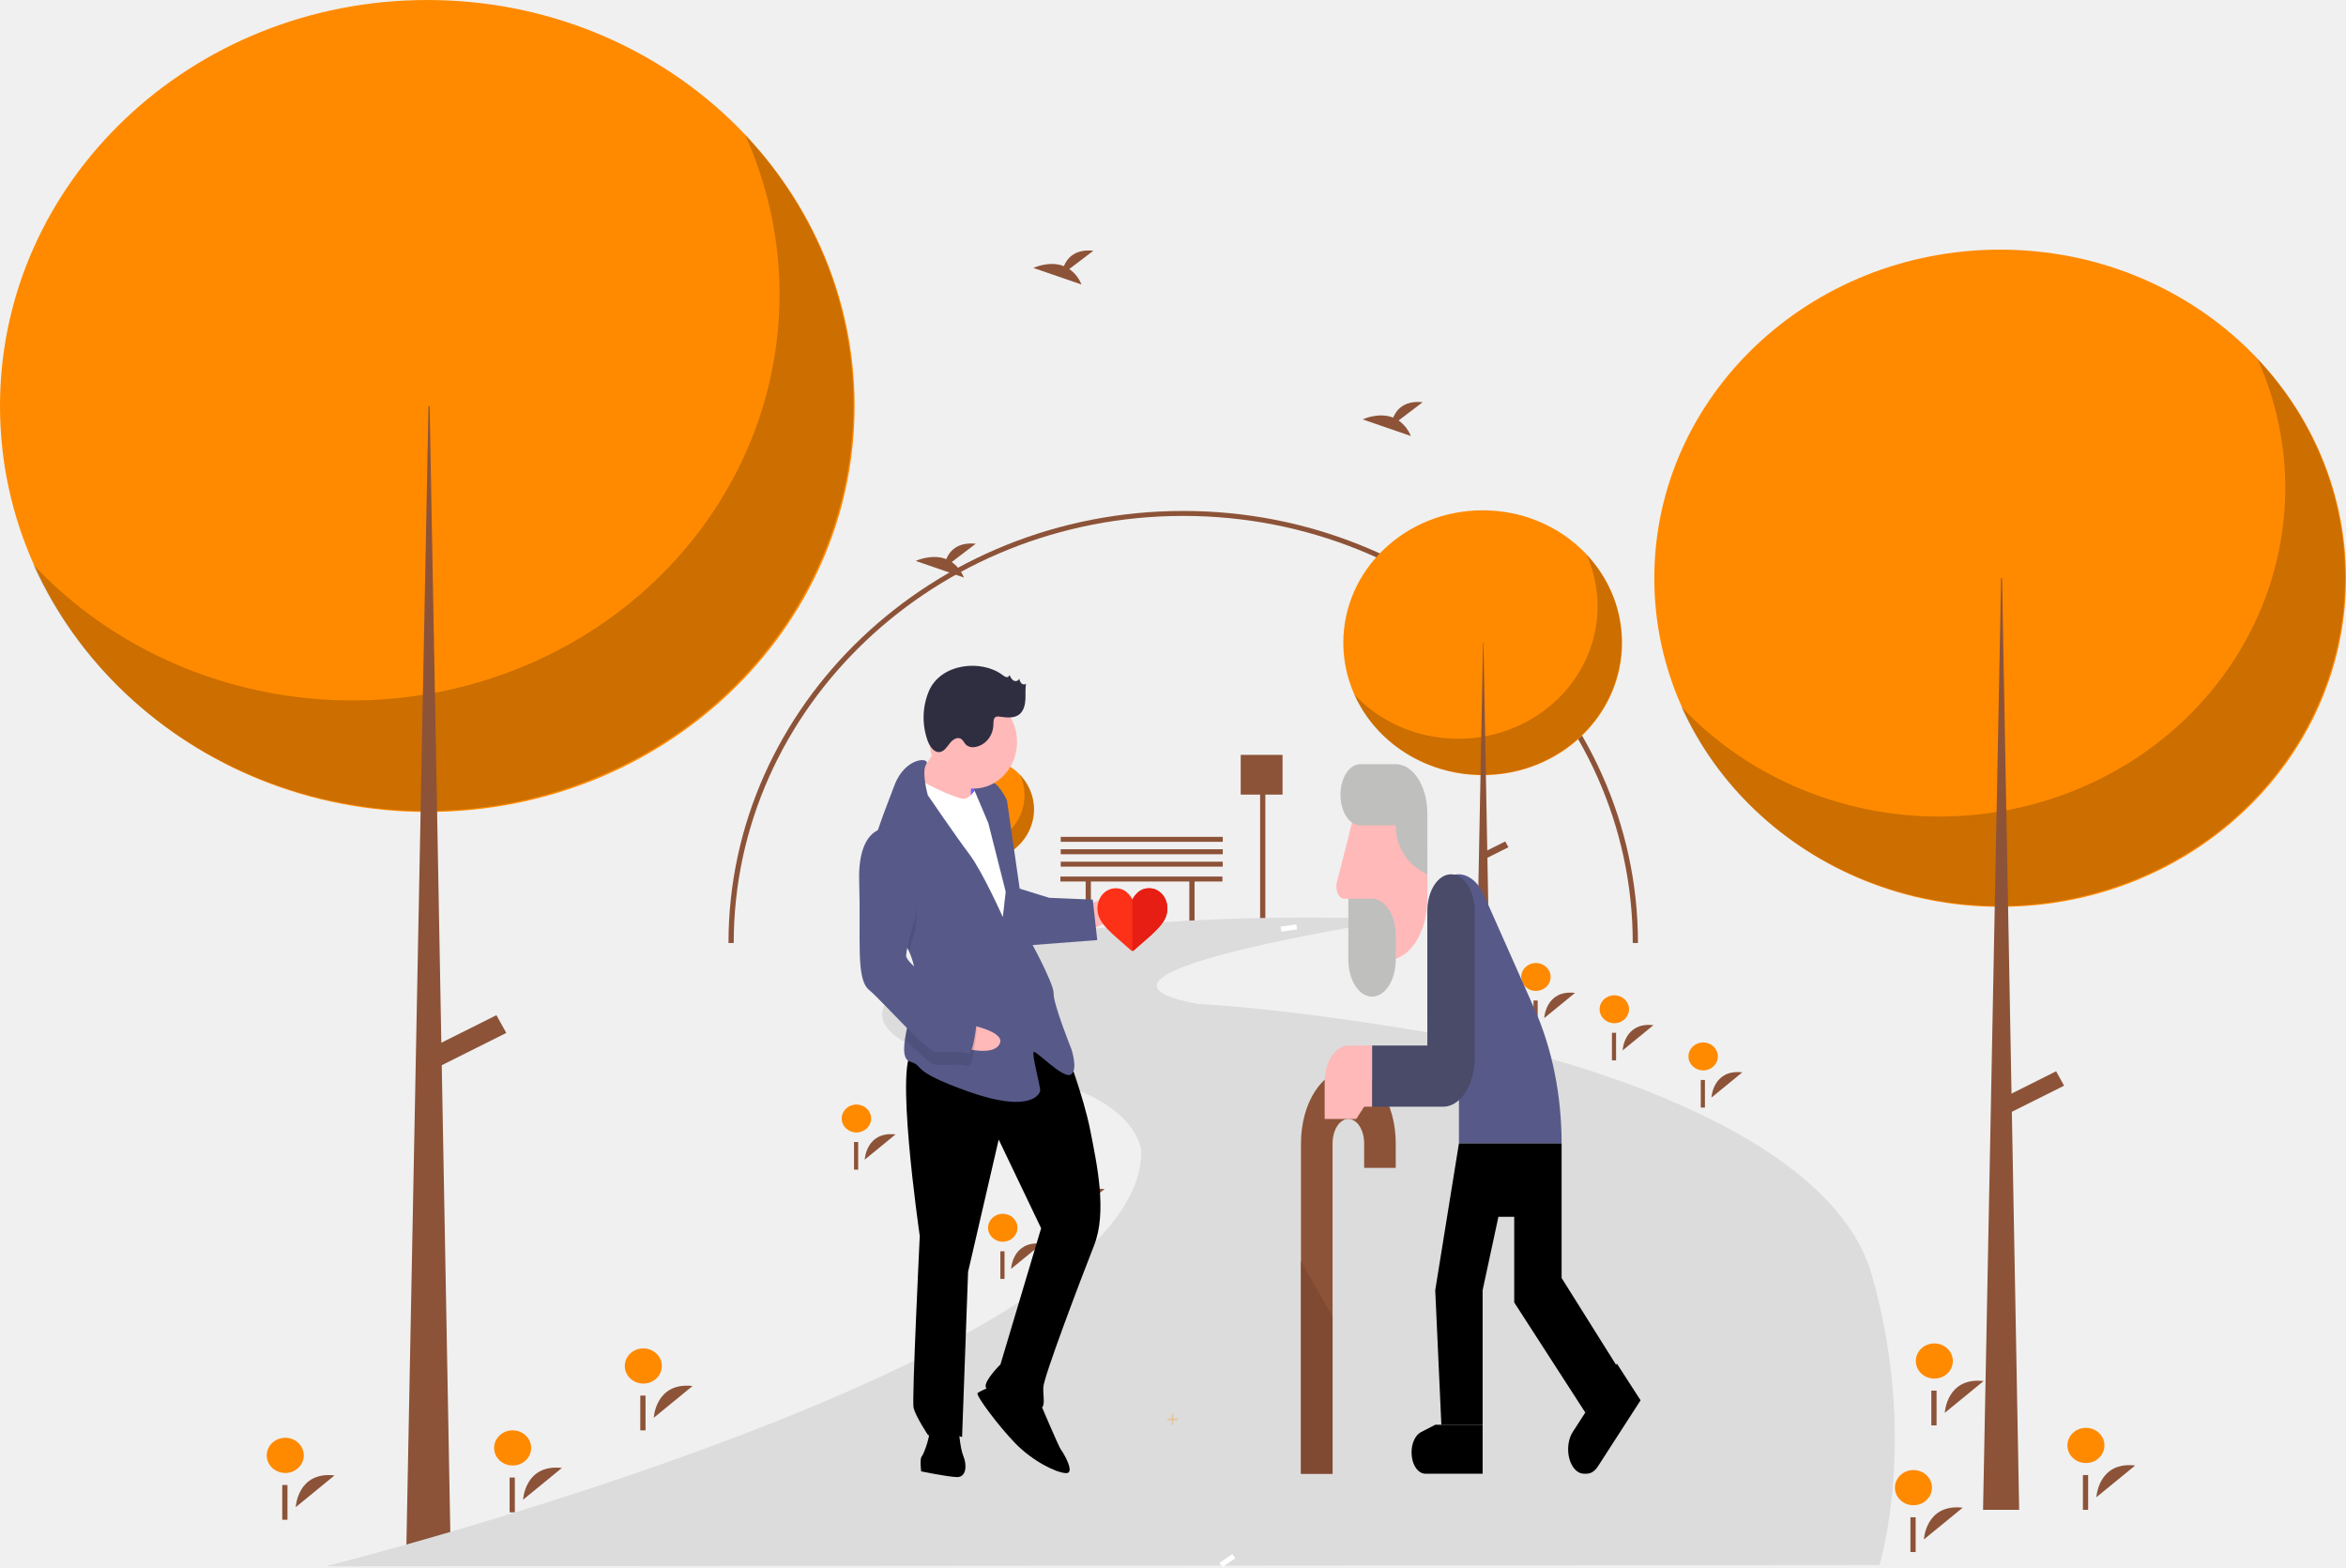
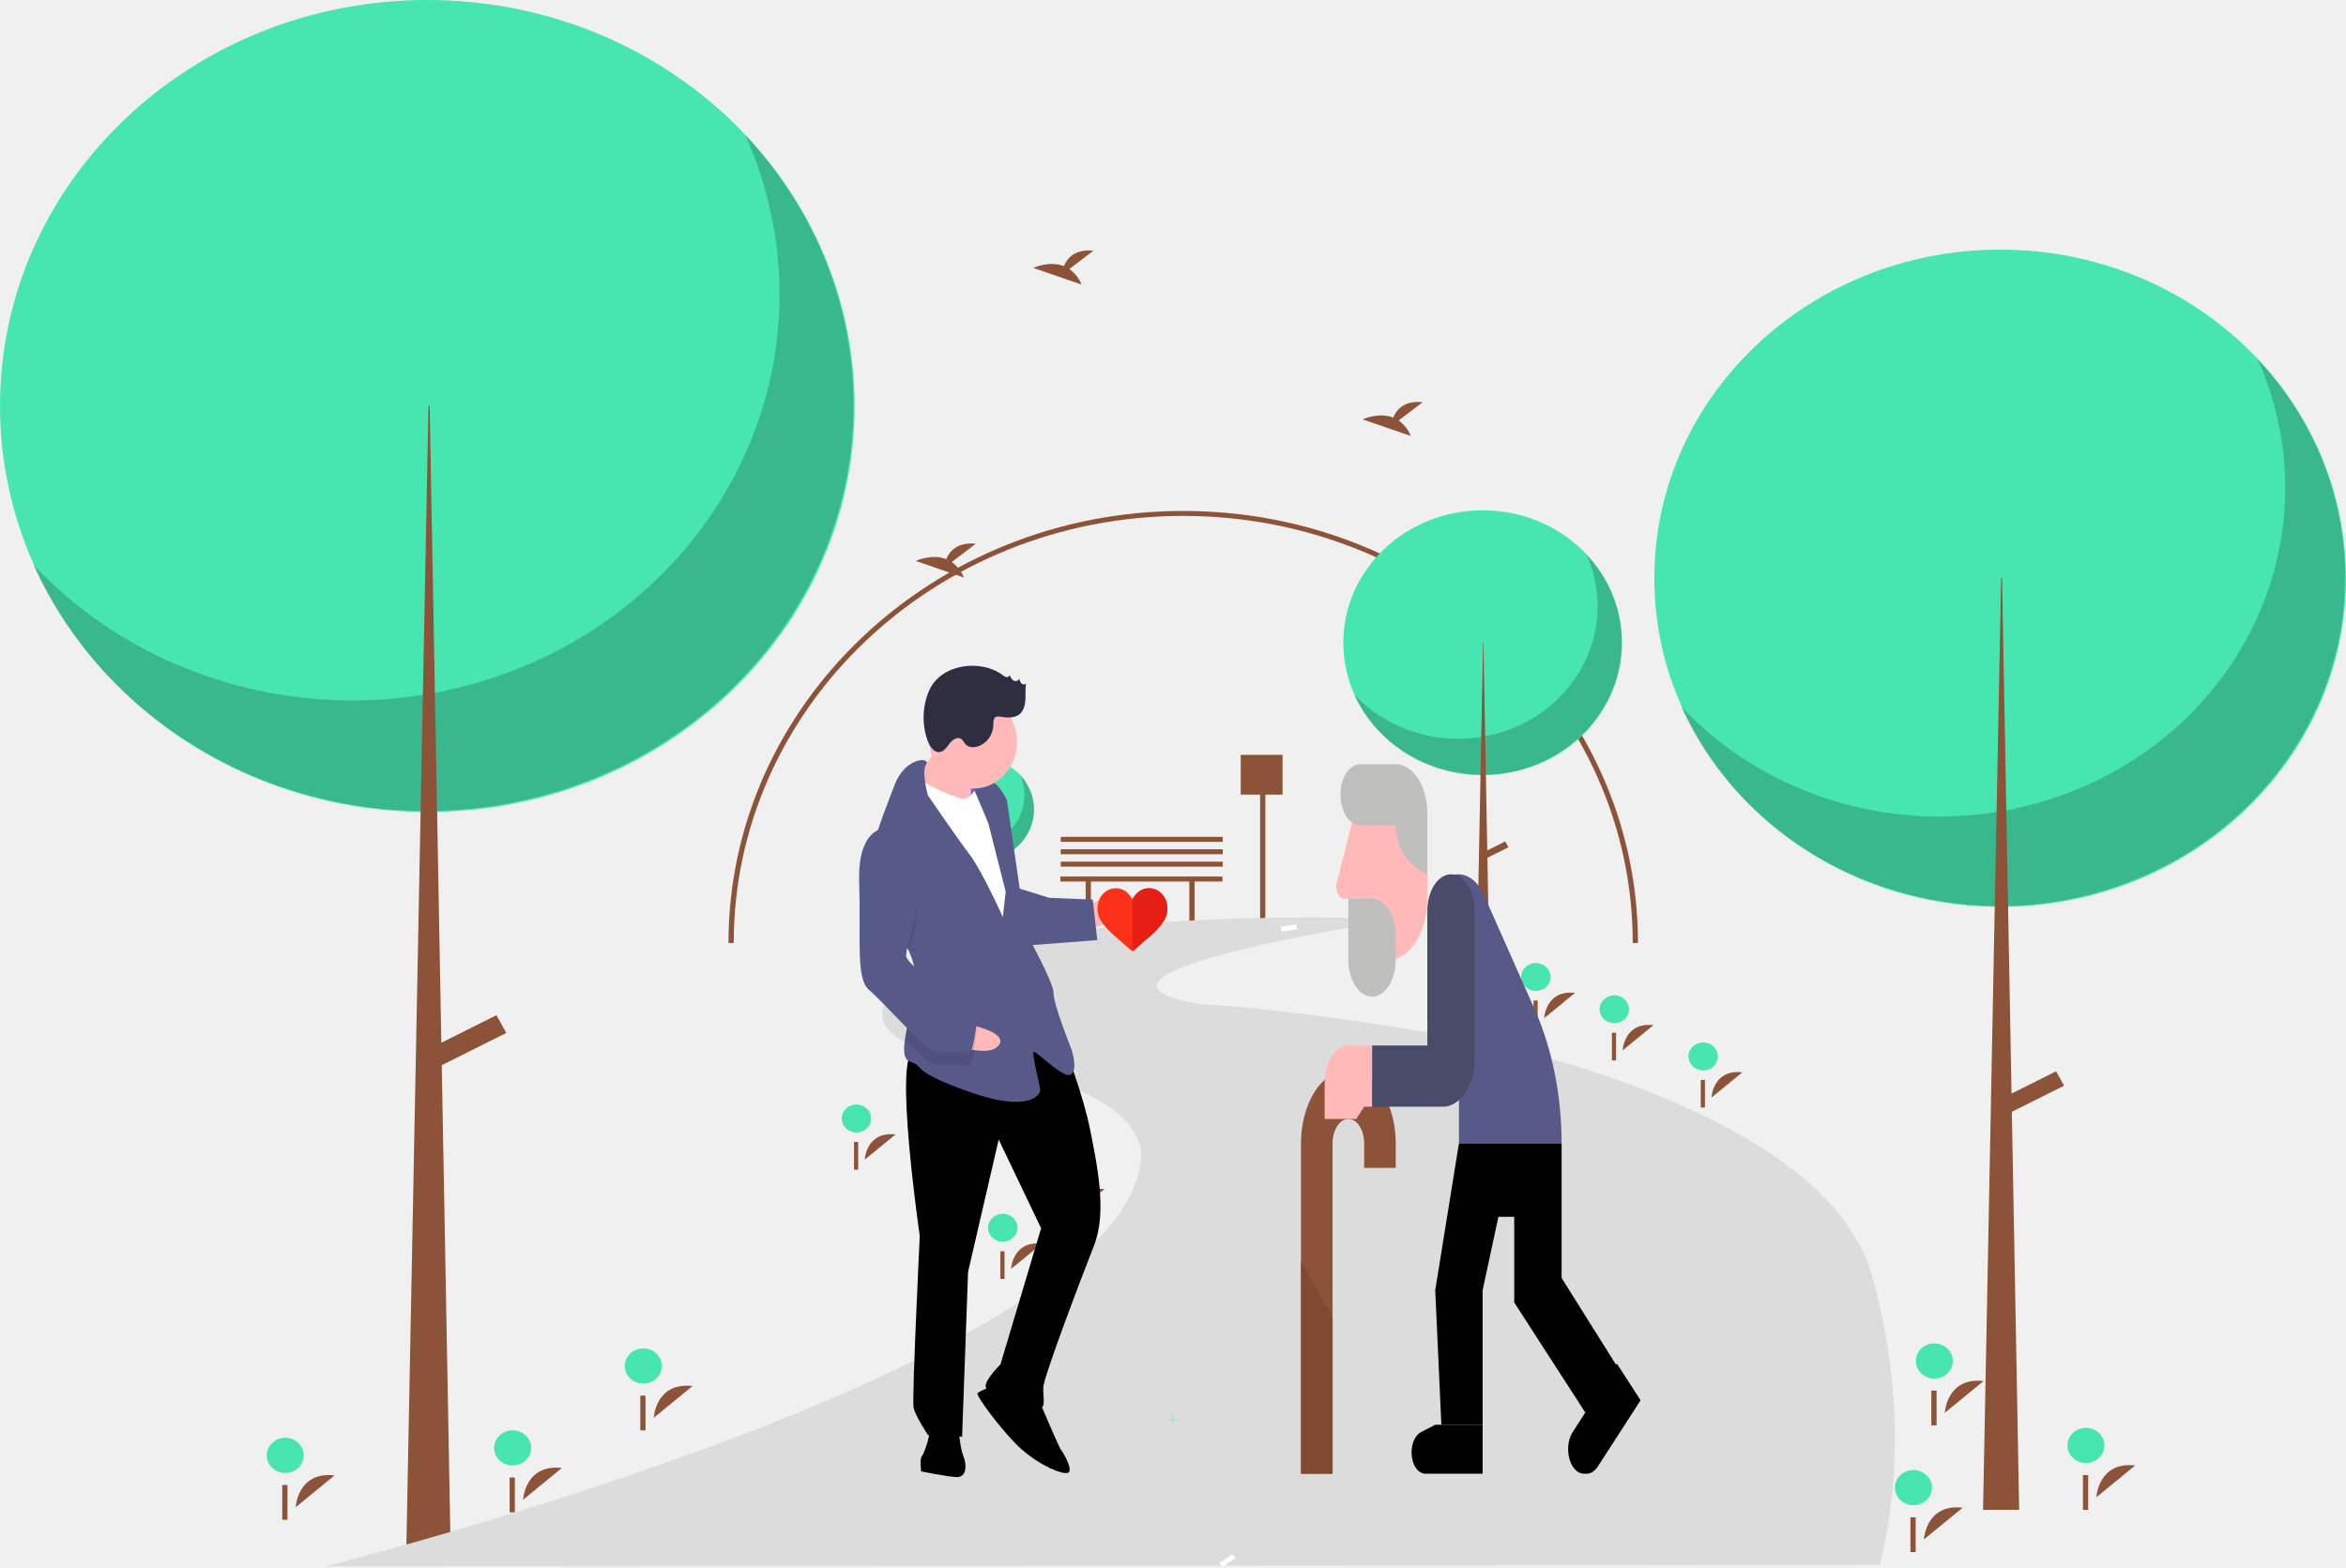
<svg xmlns="http://www.w3.org/2000/svg" width="3800" height="2539" viewBox="0 0 3800 2539" fill="none">
  <path d="M1980.07 1419.86H1717.61V1427.91H1758.54V1504.33H1767.01V1427.91H1926.44V1504.33H1934.9V1427.91H1980.07V1419.86Z" fill="#8C5338" />
  <path d="M2077.43 1222.78H2009.7V1287.13H2041.1V1503.98H2049.57V1287.13H2077.43V1222.78Z" fill="#8C5338" />
  <path d="M1980.59 1395.8H1718.13V1403.84H1980.59V1395.8Z" fill="#8C5338" />
  <path d="M1980.59 1375.69H1718.13V1383.73H1980.59V1375.69Z" fill="#8C5338" />
  <path d="M1980.59 1355.58H1718.13V1363.62H1980.59V1355.58Z" fill="#8C5338" />
  <path d="M2653.15 1527.52H2644.68C2644.68 1146.05 2318.05 835.7 1916.57 835.7C1515.09 835.7 1188.46 1146.05 1188.46 1527.52H1179.99C1179.99 1141.61 1510.42 827.655 1916.57 827.655C2322.72 827.655 2653.15 1141.61 2653.15 1527.52Z" fill="#8C5338" />
-   <path d="M692.13 1315.26C1074.38 1315.26 1384.26 1020.83 1384.26 657.628C1384.26 294.43 1074.38 0 692.13 0C309.877 0 0 294.43 0 657.628C0 1020.83 309.877 1315.26 692.13 1315.26Z" fill="#FF8A00" />
-   <path opacity="0.2" d="M1206.98 218.384C1271.54 361.873 1280.3 522.5 1231.69 671.56C1183.08 820.621 1080.27 948.401 941.632 1032.07C802.995 1115.74 637.564 1149.84 474.899 1128.28C312.235 1106.73 162.938 1030.92 53.686 914.398C93.124 1002.06 152.151 1080.54 226.676 1144.37C301.201 1208.21 389.442 1255.9 485.287 1284.11C581.132 1312.33 682.288 1320.42 781.746 1307.8C881.205 1295.19 976.589 1262.18 1061.29 1211.07C1145.99 1159.95 1217.98 1091.95 1272.27 1011.77C1326.57 931.594 1361.87 841.16 1375.72 746.734C1389.58 652.309 1381.67 556.15 1352.53 464.919C1323.39 373.688 1273.73 289.567 1206.98 218.384Z" fill="black" />
+   <path d="M692.13 1315.26C1074.38 1315.26 1384.26 1020.83 1384.26 657.628C1384.26 294.43 1074.38 0 692.13 0C309.877 0 0 294.43 0 657.628C0 1020.83 309.877 1315.26 692.13 1315.26Z" fill="#47E6B1" />
+   <path opacity="0.2" d="M1206.98 218.384C1271.54 361.873 1280.3 522.5 1231.69 671.56C1183.08 820.621 1080.27 948.401 941.632 1032.07C802.995 1115.74 637.564 1149.84 474.899 1128.28C312.235 1106.73 162.938 1030.92 53.686 914.398C93.124 1002.06 152.151 1080.54 226.676 1144.37C301.201 1208.21 389.442 1255.9 485.287 1284.11C581.132 1312.33 682.288 1320.42 781.747 1307.8C881.205 1295.19 976.589 1262.18 1061.29 1211.07C1145.99 1159.95 1217.98 1091.95 1272.27 1011.77C1326.57 931.594 1361.87 841.16 1375.72 746.734C1389.58 652.309 1381.67 556.15 1352.53 464.919C1323.39 373.688 1273.73 289.567 1206.98 218.384Z" fill="black" />
  <path d="M694.031 657.629H695.931L730.157 2522.11H657.904L694.031 657.629Z" fill="#8C5338" />
-   <path d="M820.055 1673.2L804.111 1644.42L689.7 1701.66L705.644 1730.43L820.055 1673.2Z" fill="#8C5338" />
-   <path d="M3239.81 1468.9C3549.19 1468.9 3800 1230.59 3800 936.631C3800 642.669 3549.19 404.366 3239.81 404.366C2930.43 404.366 2679.62 642.669 2679.62 936.631C2679.62 1230.59 2930.43 1468.9 3239.81 1468.9Z" fill="#FF8A00" />
+   <path d="M820.056 1673.2L804.111 1644.43L689.7 1701.66L705.644 1730.43L820.056 1673.2Z" fill="#8C5338" />
+   <path d="M3239.81 1468.9C3549.19 1468.9 3800 1230.59 3800 936.631C3800 642.669 3549.19 404.366 3239.81 404.366C2930.43 404.366 2679.62 642.669 2679.62 936.631C2679.62 1230.59 2930.43 1468.9 3239.81 1468.9Z" fill="#47E6B1" />
  <path opacity="0.2" d="M3656.51 581.12C3708.77 697.256 3715.86 827.263 3676.51 947.908C3637.17 1068.55 3553.96 1171.98 3441.75 1239.69C3329.54 1307.41 3195.65 1335.01 3063.99 1317.57C2932.34 1300.12 2811.5 1238.76 2723.07 1144.45C2754.99 1215.41 2802.77 1278.92 2863.09 1330.59C2923.4 1382.26 2994.82 1420.85 3072.4 1443.69C3149.97 1466.53 3231.85 1473.07 3312.34 1462.86C3392.84 1452.66 3470.04 1425.94 3538.6 1384.57C3607.15 1343.2 3665.42 1288.16 3709.36 1223.26C3753.31 1158.37 3781.88 1085.18 3793.09 1008.75C3804.31 932.327 3797.9 854.498 3774.32 780.658C3750.74 706.819 3710.54 638.734 3656.51 581.12Z" fill="black" />
  <path d="M3241.35 936.628H3242.89L3270.59 2445.69H3212.11L3241.35 936.628Z" fill="#8C5338" />
  <path d="M3343.35 1758.61L3330.45 1735.32L3237.84 1781.64L3250.75 1804.93L3343.35 1758.61Z" fill="#8C5338" />
-   <path d="M1586.74 1394.97C1635.45 1394.97 1674.93 1357.46 1674.93 1311.18C1674.93 1264.91 1635.45 1227.39 1586.74 1227.39C1538.04 1227.39 1498.56 1264.91 1498.56 1311.18C1498.56 1357.46 1538.04 1394.97 1586.74 1394.97Z" fill="#FF8A00" />
+   <path d="M1586.74 1394.97C1635.45 1394.97 1674.93 1357.46 1674.93 1311.18C1674.93 1264.9 1635.45 1227.39 1586.74 1227.39C1538.04 1227.39 1498.56 1264.9 1498.56 1311.18C1498.56 1357.46 1538.04 1394.97 1586.74 1394.97Z" fill="#47E6B1" />
  <path opacity="0.2" d="M1652.34 1255.21C1660.57 1273.5 1661.68 1293.96 1655.49 1312.96C1649.3 1331.95 1636.2 1348.23 1618.53 1358.89C1600.87 1369.55 1579.79 1373.9 1559.06 1371.15C1538.34 1368.4 1519.32 1358.74 1505.4 1343.9C1510.42 1355.07 1517.94 1365.06 1527.44 1373.2C1536.93 1381.33 1548.18 1387.41 1560.39 1391C1572.6 1394.6 1585.49 1395.63 1598.16 1394.02C1610.83 1392.41 1622.99 1388.21 1633.78 1381.7C1644.57 1375.18 1653.74 1366.52 1660.66 1356.3C1667.58 1346.09 1672.08 1334.57 1673.84 1322.53C1675.61 1310.5 1674.6 1298.25 1670.89 1286.63C1667.17 1275 1660.85 1264.28 1652.34 1255.21Z" fill="black" />
  <path d="M1586.99 1311.18H1587.23L1591.59 1548.74H1582.38L1586.99 1311.18Z" fill="#8C5338" />
  <path d="M1603.04 1440.58L1601.01 1436.91L1586.43 1444.21L1588.46 1447.87L1603.04 1440.58Z" fill="#8C5338" />
-   <path d="M2401.64 1255.63C2526.32 1255.63 2627.4 1159.59 2627.4 1041.12C2627.4 922.647 2526.32 826.607 2401.64 826.607C2276.95 826.607 2175.87 922.647 2175.87 1041.12C2175.87 1159.59 2276.95 1255.63 2401.64 1255.63Z" fill="#FF8A00" />
-   <path opacity="0.2" d="M2569.57 897.841C2590.63 944.646 2593.49 997.041 2577.63 1045.66C2561.78 1094.29 2528.24 1135.97 2483.02 1163.26C2437.8 1190.55 2383.84 1201.67 2330.78 1194.64C2277.72 1187.61 2229.02 1162.88 2193.38 1124.87C2206.25 1153.47 2225.5 1179.07 2249.81 1199.89C2274.12 1220.71 2302.9 1236.27 2334.17 1245.47C2365.43 1254.68 2398.42 1257.31 2430.87 1253.2C2463.31 1249.09 2494.42 1238.32 2522.05 1221.64C2549.68 1204.97 2573.16 1182.79 2590.87 1156.64C2608.58 1130.48 2620.1 1100.98 2624.62 1070.18C2629.14 1039.38 2626.56 1008.02 2617.05 978.258C2607.55 948.5 2591.35 921.06 2569.57 897.841Z" fill="black" />
+   <path d="M2401.64 1255.63C2526.32 1255.63 2627.4 1159.59 2627.4 1041.12C2627.4 922.647 2526.32 826.607 2401.64 826.607C2276.95 826.607 2175.87 922.647 2175.87 1041.12C2175.87 1159.59 2276.95 1255.63 2401.64 1255.63Z" fill="#47E6B1" />
+   <path opacity="0.2" d="M2569.57 897.841C2590.63 944.646 2593.49 997.041 2577.63 1045.66C2561.78 1094.29 2528.24 1135.97 2483.02 1163.26C2437.8 1190.55 2383.84 1201.67 2330.78 1194.64C2277.72 1187.61 2229.02 1162.88 2193.38 1124.87C2206.25 1153.47 2225.5 1179.07 2249.81 1199.89C2274.12 1220.71 2302.9 1236.27 2334.17 1245.47C2365.43 1254.68 2398.42 1257.31 2430.87 1253.2C2463.31 1249.09 2494.42 1238.32 2522.05 1221.65C2549.68 1204.97 2573.16 1182.79 2590.87 1156.64C2608.58 1130.48 2620.1 1100.99 2624.62 1070.18C2629.14 1039.38 2626.56 1008.02 2617.05 978.259C2607.55 948.5 2591.35 921.06 2569.57 897.841Z" fill="black" />
  <path d="M2402.26 1041.12H2402.87L2414.04 1649.3H2390.47L2402.26 1041.12Z" fill="#8C5338" />
  <path d="M2443.36 1372.39L2438.16 1363L2400.84 1381.67L2406.04 1391.06L2443.36 1372.39Z" fill="#8C5338" />
-   <path d="M847.289 2429.29C847.289 2429.29 850.212 2371.09 910.139 2377.86L847.289 2429.29Z" fill="#8C5338" />
-   <path d="M830.356 2373.91C846.921 2373.91 860.35 2361.15 860.35 2345.41C860.35 2329.67 846.921 2316.91 830.356 2316.91C813.791 2316.91 800.363 2329.67 800.363 2345.41C800.363 2361.15 813.791 2373.91 830.356 2373.91Z" fill="#FF8A00" />
-   <path d="M833.941 2393.4H825.475V2449.71H833.941V2393.4Z" fill="#8C5338" />
+   <path d="M847.289 2429.29C847.289 2429.29 850.212 2371.09 910.14 2377.86L847.289 2429.29Z" fill="#8C5338" />
+   <path d="M830.356 2373.91C846.921 2373.91 860.349 2361.15 860.349 2345.41C860.349 2329.67 846.921 2316.91 830.356 2316.91C813.791 2316.91 800.363 2329.67 800.363 2345.41C800.363 2361.15 813.791 2373.91 830.356 2373.91Z" fill="#47E6B1" />
+   <path d="M833.942 2393.4H825.475V2449.71H833.942V2393.4Z" fill="#8C5338" />
  <path d="M1058.95 2296.56C1058.95 2296.56 1061.87 2238.36 1121.8 2245.13L1058.95 2296.56Z" fill="#8C5338" />
-   <path d="M1042.02 2241.18C1058.58 2241.18 1072.01 2228.42 1072.01 2212.68C1072.01 2196.94 1058.58 2184.18 1042.02 2184.18C1025.45 2184.18 1012.02 2196.94 1012.02 2212.68C1012.02 2228.42 1025.45 2241.18 1042.02 2241.18Z" fill="#FF8A00" />
+   <path d="M1042.02 2241.18C1058.58 2241.18 1072.01 2228.42 1072.01 2212.68C1072.01 2196.94 1058.58 2184.18 1042.02 2184.18C1025.45 2184.18 1012.02 2196.94 1012.02 2212.68C1012.02 2228.42 1025.45 2241.18 1042.02 2241.18Z" fill="#47E6B1" />
  <path d="M1045.6 2260.67H1037.14V2316.98H1045.6V2260.67Z" fill="#8C5338" />
  <path d="M1696.97 1846.25C1696.97 1846.25 1699.3 1800.03 1746.89 1805.4L1696.97 1846.25Z" fill="#8C5338" />
-   <path d="M1683.53 1802.27C1696.68 1802.27 1707.35 1792.13 1707.35 1779.63C1707.35 1767.13 1696.68 1757 1683.53 1757C1670.37 1757 1659.7 1767.13 1659.7 1779.63C1659.7 1792.13 1670.37 1802.27 1683.53 1802.27Z" fill="#FF8A00" />
+   <path d="M1683.53 1802.27C1696.68 1802.27 1707.35 1792.13 1707.35 1779.63C1707.35 1767.13 1696.68 1757 1683.53 1757C1670.37 1757 1659.7 1767.13 1659.7 1779.63C1659.7 1792.13 1670.37 1802.27 1683.53 1802.27Z" fill="#47E6B1" />
  <path d="M1686.37 1817.75H1679.65V1862.47H1686.37V1817.75Z" fill="#8C5338" />
  <path d="M2628.28 1701.46C2628.28 1701.46 2630.6 1655.23 2678.2 1660.61L2628.28 1701.46Z" fill="#8C5338" />
-   <path d="M2614.83 1657.47C2627.99 1657.47 2638.65 1647.33 2638.65 1634.83C2638.65 1622.33 2627.99 1612.2 2614.83 1612.2C2601.68 1612.2 2591.01 1622.33 2591.01 1634.83C2591.01 1647.33 2601.68 1657.47 2614.83 1657.47Z" fill="#FF8A00" />
+   <path d="M2614.83 1657.47C2627.99 1657.47 2638.65 1647.33 2638.65 1634.83C2638.65 1622.33 2627.99 1612.2 2614.83 1612.2C2601.68 1612.2 2591.01 1622.33 2591.01 1634.83C2591.01 1647.33 2601.68 1657.47 2614.83 1657.47Z" fill="#47E6B1" />
  <path d="M2617.68 1672.95H2610.96V1717.67H2617.68V1672.95Z" fill="#8C5338" />
  <path d="M1739.31 1966.92C1739.31 1966.92 1741.63 1920.7 1789.23 1926.07L1739.31 1966.92Z" fill="#8C5338" />
-   <path d="M1725.86 1922.93C1739.01 1922.93 1749.68 1912.8 1749.68 1900.3C1749.68 1887.8 1739.01 1877.66 1725.86 1877.66C1712.7 1877.66 1702.04 1887.8 1702.04 1900.3C1702.04 1912.8 1712.7 1922.93 1725.86 1922.93Z" fill="#FF8A00" />
+   <path d="M1725.86 1922.93C1739.01 1922.93 1749.68 1912.8 1749.68 1900.3C1749.68 1887.8 1739.01 1877.66 1725.86 1877.66C1712.7 1877.66 1702.04 1887.8 1702.04 1900.3C1702.04 1912.8 1712.7 1922.93 1725.86 1922.93Z" fill="#47E6B1" />
  <path d="M1728.71 1938.41H1721.98V1983.14H1728.71V1938.41Z" fill="#8C5338" />
  <path d="M1637.71 2055.41C1637.71 2055.41 1640.03 2009.19 1687.63 2014.56L1637.71 2055.41Z" fill="#8C5338" />
-   <path d="M1624.26 2011.42C1637.42 2011.42 1648.08 2001.29 1648.08 1988.79C1648.08 1976.29 1637.42 1966.15 1624.26 1966.15C1611.1 1966.15 1600.44 1976.29 1600.44 1988.79C1600.44 2001.29 1611.1 2011.42 1624.26 2011.42Z" fill="#FF8A00" />
-   <path d="M1627.11 2026.9H1620.38V2071.63H1627.11V2026.9Z" fill="#8C5338" />
+   <path d="M1624.26 2011.42C1637.42 2011.42 1648.08 2001.29 1648.08 1988.79C1648.08 1976.29 1637.42 1966.15 1624.26 1966.15C1611.1 1966.15 1600.44 1976.29 1600.44 1988.79C1600.44 2001.29 1611.1 2011.42 1624.26 2011.42Z" fill="#47E6B1" />
+   <path d="M1627.11 2026.9H1620.39V2071.63H1627.11V2026.9Z" fill="#8C5338" />
  <path d="M2772.21 1777.88C2772.21 1777.88 2774.53 1731.65 2822.13 1737.03L2772.21 1777.88Z" fill="#8C5338" />
-   <path d="M2758.76 1733.89C2771.92 1733.89 2782.58 1723.76 2782.58 1711.26C2782.58 1698.76 2771.92 1688.62 2758.76 1688.62C2745.6 1688.62 2734.94 1698.76 2734.94 1711.26C2734.94 1723.76 2745.6 1733.89 2758.76 1733.89Z" fill="#FF8A00" />
-   <path d="M2761.61 1749.37H2754.88V1794.1H2761.61V1749.37Z" fill="#8C5338" />
+   <path d="M2758.76 1733.89C2771.92 1733.89 2782.58 1723.76 2782.58 1711.26C2782.58 1698.76 2771.92 1688.62 2758.76 1688.62C2745.6 1688.62 2734.94 1698.76 2734.94 1711.26C2734.94 1723.76 2745.6 1733.89 2758.76 1733.89Z" fill="#47E6B1" />
+   <path d="M2761.61 1749.37H2754.89V1794.1H2761.61V1749.37Z" fill="#8C5338" />
  <path d="M1400.65 1878.43C1400.65 1878.43 1402.97 1832.21 1450.57 1837.58L1400.65 1878.43Z" fill="#8C5338" />
-   <path d="M1387.2 1834.44C1400.36 1834.44 1411.02 1824.31 1411.02 1811.81C1411.02 1799.31 1400.36 1789.18 1387.2 1789.18C1374.04 1789.18 1363.38 1799.31 1363.38 1811.81C1363.38 1824.31 1374.04 1834.44 1387.2 1834.44Z" fill="#FF8A00" />
+   <path d="M1387.2 1834.44C1400.36 1834.44 1411.02 1824.31 1411.02 1811.81C1411.02 1799.31 1400.36 1789.18 1387.2 1789.18C1374.04 1789.18 1363.38 1799.31 1363.38 1811.81C1363.38 1824.31 1374.04 1834.44 1387.2 1834.44Z" fill="#47E6B1" />
  <path d="M1390.05 1849.92H1383.33V1894.65H1390.05V1849.92Z" fill="#8C5338" />
-   <path d="M2501.29 1649.17C2501.29 1649.17 2503.61 1602.94 2551.2 1608.32L2501.29 1649.17Z" fill="#8C5338" />
-   <path d="M2487.84 1605.18C2500.99 1605.18 2511.66 1595.05 2511.66 1582.55C2511.66 1570.05 2500.99 1559.91 2487.84 1559.91C2474.68 1559.91 2464.01 1570.05 2464.01 1582.55C2464.01 1595.05 2474.68 1605.18 2487.84 1605.18Z" fill="#FF8A00" />
+   <path d="M2501.28 1649.17C2501.28 1649.17 2503.61 1602.94 2551.2 1608.32L2501.28 1649.17Z" fill="#8C5338" />
+   <path d="M2487.84 1605.18C2500.99 1605.18 2511.66 1595.05 2511.66 1582.55C2511.66 1570.04 2500.99 1559.91 2487.84 1559.91C2474.68 1559.91 2464.01 1570.04 2464.01 1582.55C2464.01 1595.05 2474.68 1605.18 2487.84 1605.18Z" fill="#47E6B1" />
  <path d="M2490.68 1620.66H2483.96V1665.38H2490.68V1620.66Z" fill="#8C5338" />
  <path d="M479 2441.36C479 2441.36 481.923 2383.16 541.85 2389.93L479 2441.36Z" fill="#8C5338" />
-   <path d="M462.067 2385.98C478.631 2385.98 492.06 2373.22 492.06 2357.48C492.06 2341.74 478.631 2328.98 462.067 2328.98C445.502 2328.98 432.073 2341.74 432.073 2357.48C432.073 2373.22 445.502 2385.98 462.067 2385.98Z" fill="#FF8A00" />
+   <path d="M462.067 2385.98C478.632 2385.98 492.06 2373.22 492.06 2357.48C492.06 2341.74 478.632 2328.98 462.067 2328.98C445.502 2328.98 432.073 2341.74 432.073 2357.48C432.073 2373.22 445.502 2385.98 462.067 2385.98Z" fill="#47E6B1" />
  <path d="M465.653 2405.47H457.187V2461.78H465.653V2405.47Z" fill="#8C5338" />
  <path d="M3395.68 2425.27C3395.68 2425.27 3398.6 2367.07 3458.53 2373.84L3395.68 2425.27Z" fill="#8C5338" />
-   <path d="M3378.75 2369.89C3395.31 2369.89 3408.74 2357.13 3408.74 2341.39C3408.74 2325.65 3395.31 2312.89 3378.75 2312.89C3362.18 2312.89 3348.75 2325.65 3348.75 2341.39C3348.75 2357.13 3362.18 2369.89 3378.75 2369.89Z" fill="#FF8A00" />
+   <path d="M3378.75 2369.89C3395.31 2369.89 3408.74 2357.13 3408.74 2341.39C3408.74 2325.65 3395.31 2312.89 3378.75 2312.89C3362.18 2312.89 3348.75 2325.65 3348.75 2341.39C3348.75 2357.13 3362.18 2369.89 3378.75 2369.89Z" fill="#47E6B1" />
  <path d="M3382.33 2389.38H3373.87V2445.69H3382.33V2389.38Z" fill="#8C5338" />
-   <path d="M3150.15 2288.52C3150.15 2288.52 3153.08 2230.32 3213.01 2237.08L3150.15 2288.52Z" fill="#8C5338" />
-   <path d="M3133.22 2233.13C3149.79 2233.13 3163.21 2220.37 3163.21 2204.63C3163.21 2188.9 3149.79 2176.14 3133.22 2176.14C3116.66 2176.14 3103.23 2188.9 3103.23 2204.63C3103.23 2220.37 3116.66 2233.13 3133.22 2233.13Z" fill="#FF8A00" />
+   <path d="M3150.15 2288.52C3150.15 2288.52 3153.08 2230.32 3213 2237.08L3150.15 2288.52Z" fill="#8C5338" />
+   <path d="M3133.22 2233.13C3149.79 2233.13 3163.21 2220.37 3163.21 2204.63C3163.21 2188.9 3149.79 2176.14 3133.22 2176.14C3116.66 2176.14 3103.23 2188.9 3103.23 2204.63C3103.23 2220.37 3116.66 2233.13 3133.22 2233.13Z" fill="#47E6B1" />
  <path d="M3136.81 2252.63H3128.34V2308.94H3136.81V2252.63Z" fill="#8C5338" />
  <path d="M3116.29 2493.65C3116.29 2493.65 3119.21 2435.45 3179.14 2442.21L3116.29 2493.65Z" fill="#8C5338" />
-   <path d="M3099.36 2438.26C3115.92 2438.26 3129.35 2425.5 3129.35 2409.76C3129.35 2394.03 3115.92 2381.27 3099.36 2381.27C3082.79 2381.27 3069.36 2394.03 3069.36 2409.76C3069.36 2425.5 3082.79 2438.26 3099.36 2438.26Z" fill="#FF8A00" />
+   <path d="M3099.36 2438.26C3115.92 2438.26 3129.35 2425.5 3129.35 2409.76C3129.35 2394.03 3115.92 2381.27 3099.36 2381.27C3082.79 2381.27 3069.36 2394.03 3069.36 2409.76C3069.36 2425.5 3082.79 2438.26 3099.36 2438.26Z" fill="#47E6B1" />
  <path d="M3102.94 2457.76H3094.48V2514.07H3102.94V2457.76Z" fill="#8C5338" />
  <path d="M527.73 2537.08C527.73 2537.08 1861.19 2203.24 1848.49 1861.36C1825.21 1766.84 1664.35 1742.7 1664.35 1742.7C1664.35 1742.7 1283.36 1694.44 1490.78 1577.79C1698.21 1461.15 2265.46 1489.3 2265.46 1489.3C2265.46 1489.3 1681.28 1577.79 1939.5 1626.06C2146.93 1638.13 2413.62 1690.41 2413.62 1690.41C2413.62 1690.41 2955.47 1799.01 3031.67 2064.48C3107.87 2329.94 3044.37 2535.07 3044.37 2535.07L527.73 2537.08Z" fill="#DCDCDC" />
  <path d="M1980.1 2538.39L1975.11 2531.76C1982.16 2526.96 1989.11 2522.2 1995.95 2517.46L2001 2524.05C1994.13 2528.8 1987.16 2533.58 1980.1 2538.39Z" fill="white" />
  <path d="M2075.58 1509.11L2074.26 1501.06C2082.6 1499.83 2091.09 1498.59 2099.72 1497.34L2101.01 1505.4C2092.38 1506.65 2083.9 1507.89 2075.58 1509.11Z" fill="white" />
-   <path d="M2265.45 681.132L2304.42 651.518C2274.14 648.344 2261.7 664.032 2256.61 676.449C2232.96 667.118 2207.21 679.347 2207.21 679.347L2285.19 706.242C2281.25 696.259 2274.4 687.549 2265.45 681.132Z" fill="#8C5338" />
-   <path d="M1541.57 910.398L1580.54 880.783C1550.26 877.61 1537.82 893.298 1532.73 905.714C1509.08 896.383 1483.33 908.612 1483.33 908.612L1561.31 935.507C1557.37 925.525 1550.53 916.815 1541.57 910.398Z" fill="#8C5338" />
+   <path d="M2265.45 681.132L2304.42 651.518C2274.14 648.344 2261.7 664.032 2256.61 676.449C2232.96 667.118 2207.21 679.347 2207.21 679.347L2285.18 706.242C2281.25 696.259 2274.4 687.549 2265.45 681.132Z" fill="#8C5338" />
+   <path d="M1541.57 910.398L1580.54 880.784C1550.26 877.61 1537.82 893.298 1532.73 905.715C1509.08 896.383 1483.34 908.613 1483.34 908.613L1561.31 935.508C1557.37 925.525 1550.53 916.815 1541.57 910.398Z" fill="#8C5338" />
  <path d="M1732.06 435.779L1771.03 406.164C1740.76 402.991 1728.32 418.678 1723.23 431.095C1699.58 421.764 1673.83 433.993 1673.83 433.993L1751.8 460.888C1747.87 450.906 1741.02 442.195 1732.06 435.779Z" fill="#8C5338" />
  <g opacity="0.5">
-     <path opacity="0.5" d="M1900.8 2290.08H1897.81V2308.21H1900.8V2290.08Z" fill="#FF8A00" />
-     <path opacity="0.5" d="M1907.79 2300.74V2297.55H1890.82V2300.74H1907.79Z" fill="#FF8A00" />
+     <path opacity="0.5" d="M1900.8 2290.08H1897.81V2308.21H1900.8V2290.08Z" fill="#47E6B1" />
+     <path opacity="0.5" d="M1907.79 2300.74V2297.55H1890.82V2300.74H1907.79Z" fill="#47E6B1" />
  </g>
-   <path opacity="0.5" d="M1623.36 1249.61C1626.67 1249.61 1629.35 1246.74 1629.35 1243.21C1629.35 1239.68 1626.67 1236.81 1623.36 1236.81C1620.06 1236.81 1617.38 1239.68 1617.38 1243.21C1617.38 1246.74 1620.06 1249.61 1623.36 1249.61Z" fill="#F55F44" />
+   <path opacity="0.5" d="M1623.36 1249.61C1626.67 1249.61 1629.35 1246.74 1629.35 1243.21C1629.35 1239.68 1626.67 1236.81 1623.36 1236.81C1620.06 1236.81 1617.37 1239.68 1617.37 1243.21C1617.37 1246.74 1620.06 1249.61 1623.36 1249.61Z" fill="#F55F44" />
  <path d="M1555.03 1312.64L1599.98 1314.5L1602.22 1252.77L1557.27 1250.91L1555.03 1312.64Z" fill="#6C63FF" />
  <path d="M1760.03 1467.11C1760.03 1467.11 1822.28 1435.34 1821.28 1462.78C1820.29 1490.21 1758.54 1508.26 1758.54 1508.26L1760.03 1467.11Z" fill="#FFB9B9" />
-   <path d="M1725.88 1699.26C1725.88 1699.26 1755.25 1776.04 1766.1 1831.44C1776.95 1886.85 1793.47 1963.1 1772.22 2017.18C1750.96 2071.25 1690.53 2230.18 1689.91 2247.33C1689.29 2264.48 1695.09 2281.89 1682.24 2281.36C1669.4 2280.83 1599.52 2257.33 1596.68 2246.9C1593.84 2236.48 1620.52 2210.11 1620.52 2210.11L1686.4 1989.58L1617.67 1845.9L1568.08 2060.24L1558.37 2327.75C1558.37 2327.75 1510.71 2312.04 1503.79 2325.49C1503.79 2325.49 1482.44 2293.69 1479.73 2279.84C1477.02 2265.99 1489.81 2002.04 1489.81 2002.04C1489.81 2002.04 1446.06 1701.41 1481.38 1702.87C1516.7 1704.33 1655.03 1613.89 1725.88 1699.26Z" fill="black" />
-   <path d="M1682.74 2267.64C1682.74 2267.64 1715.32 2344.56 1718.4 2348.12C1721.49 2351.68 1742.72 2386.91 1726.67 2386.25C1710.61 2385.58 1672.71 2366.84 1644.81 2338.2C1616.91 2309.57 1580.13 2259.96 1583.46 2256.66C1586.8 2253.37 1609.65 2244.01 1609.65 2244.01L1682.74 2267.64Z" fill="black" />
+   <path d="M1725.88 1699.26C1725.88 1699.26 1755.25 1776.04 1766.1 1831.45C1776.95 1886.85 1793.47 1963.1 1772.22 2017.18C1750.96 2071.25 1690.53 2230.18 1689.91 2247.33C1689.29 2264.48 1695.09 2281.89 1682.24 2281.36C1669.4 2280.83 1599.52 2257.33 1596.68 2246.9C1593.84 2236.48 1620.52 2210.11 1620.52 2210.11L1686.4 1989.58L1617.67 1845.9L1568.08 2060.24L1558.37 2327.75C1558.37 2327.75 1510.71 2312.04 1503.79 2325.49C1503.79 2325.49 1482.44 2293.69 1479.73 2279.84C1477.02 2265.99 1489.81 2002.04 1489.81 2002.04C1489.81 2002.04 1446.06 1701.41 1481.38 1702.87C1516.7 1704.33 1655.03 1613.89 1725.88 1699.26Z" fill="black" />
+   <path d="M1682.74 2267.64C1682.74 2267.64 1715.32 2344.56 1718.4 2348.12C1721.49 2351.68 1742.72 2386.91 1726.67 2386.25C1710.61 2385.58 1672.71 2366.84 1644.81 2338.2C1616.91 2309.57 1580.13 2259.96 1583.46 2256.66C1586.8 2253.37 1609.64 2244.01 1609.64 2244.01L1682.74 2267.64Z" fill="black" />
  <path d="M1552.58 2310.34C1552.58 2310.34 1554.54 2344.77 1560.46 2358.75C1566.39 2372.74 1565.64 2393.31 1549.59 2392.65C1533.53 2391.98 1492.05 2383.4 1492.05 2383.4C1492.05 2383.4 1489.58 2362.69 1492.92 2359.39C1496.25 2356.09 1510.46 2318.9 1504.42 2308.34C1498.37 2297.79 1552.58 2310.34 1552.58 2310.34Z" fill="black" />
-   <path d="M1528.83 1193.05C1528.83 1193.05 1494.6 1250.03 1481.26 1263.21C1467.92 1276.4 1505.45 1305.43 1505.45 1305.43L1572.63 1315.08C1572.63 1315.08 1571.78 1249.79 1575.24 1243.06C1578.7 1236.34 1528.83 1193.05 1528.83 1193.05Z" fill="#FFB9B9" />
+   <path d="M1528.83 1193.05C1528.83 1193.05 1494.6 1250.03 1481.26 1263.21C1467.92 1276.4 1505.45 1305.43 1505.45 1305.43L1572.63 1315.08C1572.63 1315.08 1571.78 1249.79 1575.24 1243.06C1578.7 1236.33 1528.83 1193.05 1528.83 1193.05Z" fill="#FFB9B9" />
  <path d="M1587.21 1267.6C1587.21 1267.6 1573.37 1294.51 1560.53 1293.97C1547.69 1293.44 1481.26 1263.21 1478.43 1252.79C1475.59 1242.37 1456.42 1327.44 1456.42 1327.44L1618.96 1633L1658.61 1603.73L1639.4 1424.33L1623.62 1327.5L1587.21 1267.6Z" fill="white" />
-   <path d="M1472.43 1541.06C1478.92 1555.55 1482.96 1570.66 1482.4 1586.13C1482.38 1586.81 1482.35 1587.5 1482.3 1588.19C1480.76 1619.93 1469.81 1656.64 1465.88 1683.34C1463.03 1702.49 1463.85 1716.47 1474.34 1719.75C1499.77 1727.67 1470.63 1733.34 1569.04 1768.33C1667.44 1803.32 1684.62 1773.11 1684.87 1766.25C1685.11 1759.4 1670.93 1707.29 1674.26 1703.99C1677.6 1700.69 1720.93 1747.14 1734.02 1740.81C1747.11 1734.49 1735.51 1699.66 1735.51 1699.66C1735.51 1699.66 1706.02 1626.31 1706.65 1609.16C1707.27 1592.01 1661.97 1511.13 1661.97 1511.13L1631.16 1296.9C1631.16 1296.9 1619.32 1268.93 1603.39 1264.84C1587.46 1260.74 1574.25 1270.5 1574.25 1270.5L1600.9 1333.43L1629.02 1444.51L1624.32 1485.53C1624.32 1485.53 1591.62 1412.04 1570.14 1383.68C1548.66 1355.31 1502.87 1288.15 1502.87 1288.15C1502.87 1288.15 1492.18 1249.62 1500.25 1238.1C1508.32 1226.55 1466.58 1224.82 1448.78 1272.17C1439.35 1297.27 1424.04 1334.69 1414.45 1369.53C1405.9 1400.4 1401.86 1429.26 1410.33 1445.75C1423.27 1470.95 1455.83 1504.07 1472.43 1541.06Z" fill="#575A89" />
+   <path d="M1472.43 1541.06C1478.91 1555.55 1482.96 1570.66 1482.4 1586.13C1482.38 1586.81 1482.35 1587.5 1482.3 1588.19C1480.76 1619.93 1469.81 1656.64 1465.88 1683.34C1463.03 1702.49 1463.85 1716.47 1474.34 1719.75C1499.77 1727.67 1470.63 1733.34 1569.04 1768.33C1667.44 1803.32 1684.62 1773.11 1684.87 1766.25C1685.11 1759.4 1670.93 1707.29 1674.26 1703.99C1677.6 1700.69 1720.93 1747.14 1734.02 1740.81C1747.11 1734.49 1735.51 1699.66 1735.51 1699.66C1735.51 1699.66 1706.02 1626.31 1706.64 1609.16C1707.27 1592.01 1661.97 1511.13 1661.97 1511.13L1631.16 1296.9C1631.16 1296.9 1619.32 1268.93 1603.39 1264.84C1587.46 1260.74 1574.25 1270.5 1574.25 1270.5L1600.9 1333.43L1629.02 1444.51L1624.32 1485.53C1624.32 1485.53 1591.62 1412.04 1570.14 1383.68C1548.66 1355.31 1502.87 1288.15 1502.87 1288.15C1502.87 1288.15 1492.18 1249.62 1500.25 1238.1C1508.32 1226.55 1466.58 1224.82 1448.78 1272.17C1439.35 1297.27 1424.04 1334.69 1414.45 1369.53C1405.9 1400.4 1401.86 1429.26 1410.33 1445.75C1423.27 1470.95 1455.83 1504.07 1472.43 1541.06Z" fill="#575A89" />
  <path opacity="0.1" d="M1410.33 1445.75C1423.27 1470.95 1455.83 1504.07 1472.43 1541.06C1476.77 1524.38 1482.06 1507.11 1482.06 1507.11C1482.06 1507.11 1502.34 1391.17 1442.34 1361.21C1432.39 1360.18 1422.45 1363.15 1414.45 1369.53C1405.9 1400.4 1401.86 1429.26 1410.33 1445.75Z" fill="black" />
  <path d="M1648.53 1438.45L1699.41 1454.29L1770.04 1457.22L1777.3 1522.78L1661.23 1531.71C1661.23 1531.71 1632.23 1444.64 1648.53 1438.45Z" fill="#575A89" />
  <path d="M1565.58 1658.89C1565.58 1658.89 1633.64 1670.95 1618.1 1692.82C1602.57 1714.7 1542.28 1691.7 1542.28 1691.7L1565.58 1658.89Z" fill="#FFB9B9" />
  <path opacity="0.1" d="M1482.3 1588.19C1480.76 1619.93 1469.81 1656.64 1465.88 1683.34C1487.56 1705.25 1508.18 1724.59 1515.95 1724.91C1532 1725.57 1557.81 1723.21 1567.32 1727.04C1576.83 1730.87 1582.4 1665.84 1582.4 1665.84C1582.4 1665.84 1576.73 1644.99 1551.42 1633.64C1534.33 1625.96 1501.58 1605.13 1482.3 1588.19Z" fill="black" />
  <path d="M1443.08 1340.63C1443.08 1340.63 1388.75 1331.51 1391.69 1427.81C1394.62 1524.1 1385.96 1585.57 1407.81 1603.65C1429.66 1621.73 1500.64 1703.67 1516.7 1704.33C1532.75 1705 1558.56 1702.63 1568.07 1706.46C1577.57 1710.29 1583.15 1645.26 1583.15 1645.26C1583.15 1645.26 1577.48 1624.41 1552.16 1613.06C1526.85 1601.71 1467.22 1561.46 1467.72 1547.74C1468.22 1534.02 1482.8 1486.54 1482.8 1486.54C1482.8 1486.54 1503.09 1370.59 1443.08 1340.63Z" fill="#575A89" />
  <path d="M1576.74 1277.41C1615.77 1277.41 1647.42 1243.61 1647.42 1201.91C1647.42 1160.2 1615.77 1126.4 1576.74 1126.4C1537.7 1126.4 1506.05 1160.2 1506.05 1201.91C1506.05 1243.61 1537.7 1277.41 1576.74 1277.41Z" fill="#FFB9B9" />
-   <path d="M1624.33 1093.68C1626.04 1095.25 1628.08 1096.34 1630.27 1096.87C1631.38 1097.08 1632.51 1096.81 1633.43 1096.13C1634.35 1095.45 1634.98 1094.41 1635.19 1093.23C1636.81 1096.81 1638.63 1100.63 1641.93 1102.47C1645.23 1104.31 1650.34 1102.77 1650.82 1098.82C1651.3 1101.82 1652.54 1104.61 1654.4 1106.91C1656.45 1109 1660.17 1109.52 1661.95 1107.18C1660.51 1115.62 1661.4 1124.3 1660.95 1132.87C1660.49 1141.44 1658.35 1150.52 1652.29 1156.15C1643.46 1164.37 1630.17 1162.34 1618.54 1160.79C1616.79 1160.39 1614.96 1160.5 1613.25 1161.1C1608.9 1163.08 1609.1 1169.55 1609.04 1174.6C1608.69 1183.47 1605.4 1191.92 1599.77 1198.44C1594.14 1204.97 1586.52 1209.15 1578.28 1210.24C1573.66 1211 1568.95 1209.78 1565.19 1206.83C1561.89 1203.84 1560.2 1198.97 1556.42 1196.73C1550.27 1193.07 1542.8 1198.4 1538.31 1204.18C1533.81 1209.97 1529.37 1217.08 1522.41 1218.14C1513.19 1219.54 1506.17 1209.5 1502.73 1200.27C1497.98 1187.32 1495.7 1173.49 1496.03 1159.58C1496.37 1145.68 1499.3 1131.99 1504.67 1119.32C1523.91 1074.51 1589.64 1067.42 1624.33 1093.68Z" fill="#2F2E41" />
-   <path d="M1834.27 1540.32C1833.49 1540.32 1832.71 1540.04 1832.09 1539.48C1827.26 1535.17 1822.67 1531.18 1818.35 1527.43C1793.98 1506.24 1777.65 1492.24 1777.65 1471.84C1777.65 1452.99 1790.71 1438.78 1807.73 1438.78C1821.15 1438.78 1829.76 1448.34 1834.27 1456.95C1838.79 1448.34 1847.4 1438.78 1860.82 1438.78C1877.84 1438.78 1890.9 1452.99 1890.9 1471.84C1890.9 1492.24 1874.57 1506.24 1850.2 1527.43C1845.88 1531.18 1841.28 1535.17 1836.46 1539.48C1835.83 1540.04 1835.05 1540.32 1834.27 1540.32Z" fill="#FD3018" />
+   <path d="M1624.33 1093.68C1626.04 1095.25 1628.08 1096.34 1630.27 1096.87C1631.38 1097.08 1632.51 1096.81 1633.43 1096.13C1634.35 1095.45 1634.99 1094.41 1635.19 1093.23C1636.81 1096.81 1638.63 1100.63 1641.93 1102.47C1645.23 1104.31 1650.34 1102.77 1650.82 1098.82C1651.3 1101.82 1652.54 1104.61 1654.4 1106.91C1656.45 1109 1660.17 1109.52 1661.96 1107.18C1660.51 1115.62 1661.4 1124.3 1660.95 1132.87C1660.49 1141.44 1658.35 1150.52 1652.29 1156.15C1643.46 1164.37 1630.17 1162.34 1618.54 1160.79C1616.79 1160.39 1614.96 1160.5 1613.25 1161.1C1608.9 1163.08 1609.1 1169.55 1609.04 1174.6C1608.69 1183.47 1605.4 1191.92 1599.77 1198.44C1594.14 1204.97 1586.52 1209.15 1578.28 1210.24C1573.66 1211 1568.95 1209.78 1565.19 1206.83C1561.89 1203.84 1560.2 1198.97 1556.42 1196.73C1550.27 1193.07 1542.8 1198.4 1538.31 1204.18C1533.81 1209.97 1529.37 1217.08 1522.41 1218.14C1513.19 1219.54 1506.17 1209.5 1502.73 1200.27C1497.98 1187.32 1495.7 1173.49 1496.03 1159.58C1496.37 1145.68 1499.3 1131.99 1504.67 1119.32C1523.91 1074.51 1589.64 1067.42 1624.33 1093.68Z" fill="#2F2E41" />
+   <path d="M1834.27 1540.32C1833.49 1540.32 1832.72 1540.04 1832.09 1539.48C1827.26 1535.17 1822.67 1531.18 1818.35 1527.43C1793.98 1506.24 1777.65 1492.24 1777.65 1471.84C1777.65 1452.99 1790.71 1438.78 1807.73 1438.78C1821.15 1438.78 1829.76 1448.34 1834.27 1456.95C1838.79 1448.34 1847.4 1438.78 1860.82 1438.78C1877.84 1438.78 1890.9 1452.99 1890.9 1471.84C1890.9 1492.24 1874.57 1506.24 1850.2 1527.43C1845.88 1531.18 1841.29 1535.17 1836.46 1539.48C1835.83 1540.04 1835.05 1540.32 1834.27 1540.32Z" fill="#FD3018" />
  <path d="M1836.46 1539.48C1841.29 1535.17 1845.88 1531.18 1850.2 1527.43C1874.57 1506.24 1890.9 1492.24 1890.9 1471.84C1890.9 1452.99 1877.84 1438.78 1860.82 1438.78C1847.4 1438.78 1838.79 1448.34 1834.27 1456.95V1540.32C1835.05 1540.32 1835.83 1540.04 1836.46 1539.48Z" fill="#E61E14" />
-   <path d="M2184.05 1733.25C2163.69 1733.25 2144.17 1745.78 2129.77 1768.08C2115.38 1790.37 2107.29 1820.62 2107.29 1852.15V2387.16H2158.46V1852.15C2158.46 1841.64 2161.16 1831.56 2165.96 1824.12C2170.75 1816.69 2177.26 1812.52 2184.05 1812.52C2190.83 1812.52 2197.34 1816.69 2202.14 1824.12C2206.94 1831.56 2209.63 1841.64 2209.63 1852.15V1891.78H2260.8V1852.15C2260.8 1820.62 2252.72 1790.37 2238.32 1768.08C2223.93 1745.78 2204.4 1733.25 2184.05 1733.25Z" fill="#8C5338" />
+   <path d="M2184.05 1733.26C2163.69 1733.26 2144.17 1745.78 2129.77 1768.08C2115.38 1790.37 2107.29 1820.62 2107.29 1852.15V2387.16H2158.46V1852.15C2158.46 1841.64 2161.16 1831.56 2165.96 1824.12C2170.75 1816.69 2177.26 1812.52 2184.05 1812.52C2190.83 1812.52 2197.34 1816.69 2202.14 1824.12C2206.94 1831.56 2209.63 1841.64 2209.63 1852.15V1891.78H2260.8V1852.15C2260.8 1820.62 2252.72 1790.37 2238.32 1768.08C2223.93 1745.78 2204.4 1733.26 2184.05 1733.26Z" fill="#8C5338" />
  <path d="M2158.46 2132.92V2387.16H2107.29V2042.69L2158.46 2132.92Z" fill="#804A32" />
-   <path d="M2403.72 1449.98L2485.96 1635.28C2514.28 1699.09 2529.45 1774.71 2529.45 1852.15H2363.14V1753.07L2311.97 1653.99V1494.12C2311.97 1483.89 2313.27 1473.75 2315.8 1464.3C2318.33 1454.85 2322.03 1446.26 2326.7 1439.03C2331.37 1431.79 2336.92 1426.05 2343.02 1422.14C2349.12 1418.22 2355.66 1416.21 2362.27 1416.21C2370.43 1416.21 2378.46 1419.28 2385.69 1425.17C2392.91 1431.05 2399.09 1439.56 2403.72 1449.98Z" fill="#575A89" />
+   <path d="M2403.72 1449.98L2485.96 1635.28C2514.28 1699.09 2529.45 1774.71 2529.45 1852.15H2363.14V1753.07L2311.97 1653.99V1494.12C2311.97 1483.89 2313.27 1473.76 2315.8 1464.3C2318.33 1454.85 2322.03 1446.26 2326.7 1439.03C2331.37 1431.79 2336.92 1426.05 2343.02 1422.14C2349.12 1418.22 2355.66 1416.21 2362.27 1416.21C2370.43 1416.21 2378.46 1419.28 2385.69 1425.17C2392.91 1431.05 2399.09 1439.56 2403.72 1449.98Z" fill="#575A89" />
  <path d="M2334.69 2307.9L2324.76 2089.93L2363.14 1852.15H2529.45V2070.12L2623.44 2219.97L2567.82 2288.09L2452.69 2109.75V1971.04H2427.11L2401.52 2089.93V2307.9H2334.69Z" fill="black" />
  <path d="M2248.01 1554.92C2264.97 1554.92 2281.24 1544.48 2293.24 1525.9C2305.23 1507.32 2311.97 1482.11 2311.97 1455.84V1376.58C2311.97 1350.3 2305.23 1325.1 2293.24 1306.52C2281.24 1287.94 2264.97 1277.5 2248.01 1277.5C2212.68 1277.5 2196.84 1297.31 2184.05 1356.76L2165.48 1428.66C2164.7 1431.67 2164.41 1434.93 2164.64 1438.15C2164.86 1441.36 2165.59 1444.45 2166.76 1447.13C2167.93 1449.81 2169.51 1452.01 2171.36 1453.53C2173.21 1455.04 2175.27 1455.84 2177.36 1455.84H2184.05C2184.05 1482.11 2190.79 1507.32 2202.78 1525.9C2214.78 1544.48 2231.05 1554.92 2248.01 1554.92Z" fill="#FFB9B9" />
  <path d="M2311.97 1416.21C2311.97 1416.21 2260.8 1396.39 2260.8 1336.95H2203.24C2194.75 1336.95 2186.62 1331.73 2180.62 1322.44C2174.62 1313.15 2171.25 1300.55 2171.25 1287.41C2171.25 1274.27 2174.62 1261.67 2180.62 1252.38C2186.62 1243.09 2194.75 1237.87 2203.24 1237.87H2260.8C2274.37 1237.87 2287.39 1246.22 2296.98 1261.08C2306.58 1275.95 2311.97 1296.11 2311.97 1317.13V1416.21Z" fill="#BFBFBD" />
-   <path d="M2401.52 2307.9V2387.16H2308.69C2302.77 2387.16 2297.1 2383.52 2292.92 2377.05C2288.74 2370.57 2286.39 2361.78 2286.39 2352.62C2286.39 2345.37 2287.86 2338.3 2290.6 2332.42C2293.33 2326.54 2297.2 2322.14 2301.64 2319.84L2324.76 2307.9H2401.52Z" fill="black" />
+   <path d="M2401.52 2307.9V2387.17H2308.69C2302.77 2387.17 2297.1 2383.53 2292.92 2377.05C2288.74 2370.57 2286.39 2361.78 2286.39 2352.62C2286.39 2345.37 2287.86 2338.3 2290.6 2332.42C2293.33 2326.54 2297.2 2322.14 2301.64 2319.84L2324.76 2307.9H2401.52Z" fill="black" />
  <path d="M2567.82 2288.09L2547.54 2319.51C2545.16 2323.19 2543.28 2327.56 2541.99 2332.37C2540.71 2337.18 2540.04 2342.33 2540.04 2347.53C2540.04 2352.74 2540.71 2357.89 2541.99 2362.7C2543.28 2367.51 2545.16 2371.88 2547.54 2375.56C2552.34 2382.99 2558.84 2387.17 2565.63 2387.17H2570.02C2576.8 2387.17 2583.31 2382.99 2588.11 2375.56L2657.37 2268.27L2618.99 2208.83L2567.82 2288.09Z" fill="black" />
  <path d="M2222.42 1455.84H2184.05V1554.92C2184.05 1570.68 2188.09 1585.8 2195.29 1596.95C2202.48 1608.1 2212.25 1614.36 2222.42 1614.36C2232.6 1614.36 2242.36 1608.1 2249.56 1596.95C2256.76 1585.8 2260.8 1570.68 2260.8 1554.92V1515.29C2260.8 1499.52 2256.76 1484.4 2249.56 1473.25C2242.36 1462.1 2232.6 1455.84 2222.42 1455.84Z" fill="#BFBFBD" />
  <path d="M2222.42 1693.62H2311.97V1475.65C2311.97 1459.89 2316.02 1444.77 2323.21 1433.62C2330.41 1422.47 2340.17 1416.21 2350.35 1416.21C2360.53 1416.21 2370.29 1422.47 2377.49 1433.62C2384.68 1444.77 2388.73 1459.89 2388.73 1475.65V1713.44C2388.73 1734.46 2383.34 1754.62 2373.74 1769.49C2364.14 1784.35 2351.13 1792.7 2337.56 1792.7H2222.42V1693.62Z" fill="#494B69" />
-   <path d="M2184.05 1693.62H2222.42V1792.7H2209.63L2196.84 1812.52H2145.67V1753.07C2145.67 1737.31 2149.71 1722.18 2156.91 1711.04C2164.11 1699.89 2173.87 1693.62 2184.05 1693.62Z" fill="#FFB9B9" />
+   <path d="M2184.05 1693.63H2222.42V1792.7H2209.63L2196.84 1812.52H2145.67V1753.07C2145.67 1737.31 2149.71 1722.19 2156.91 1711.04C2164.11 1699.89 2173.87 1693.63 2184.05 1693.63Z" fill="#FFB9B9" />
</svg>
